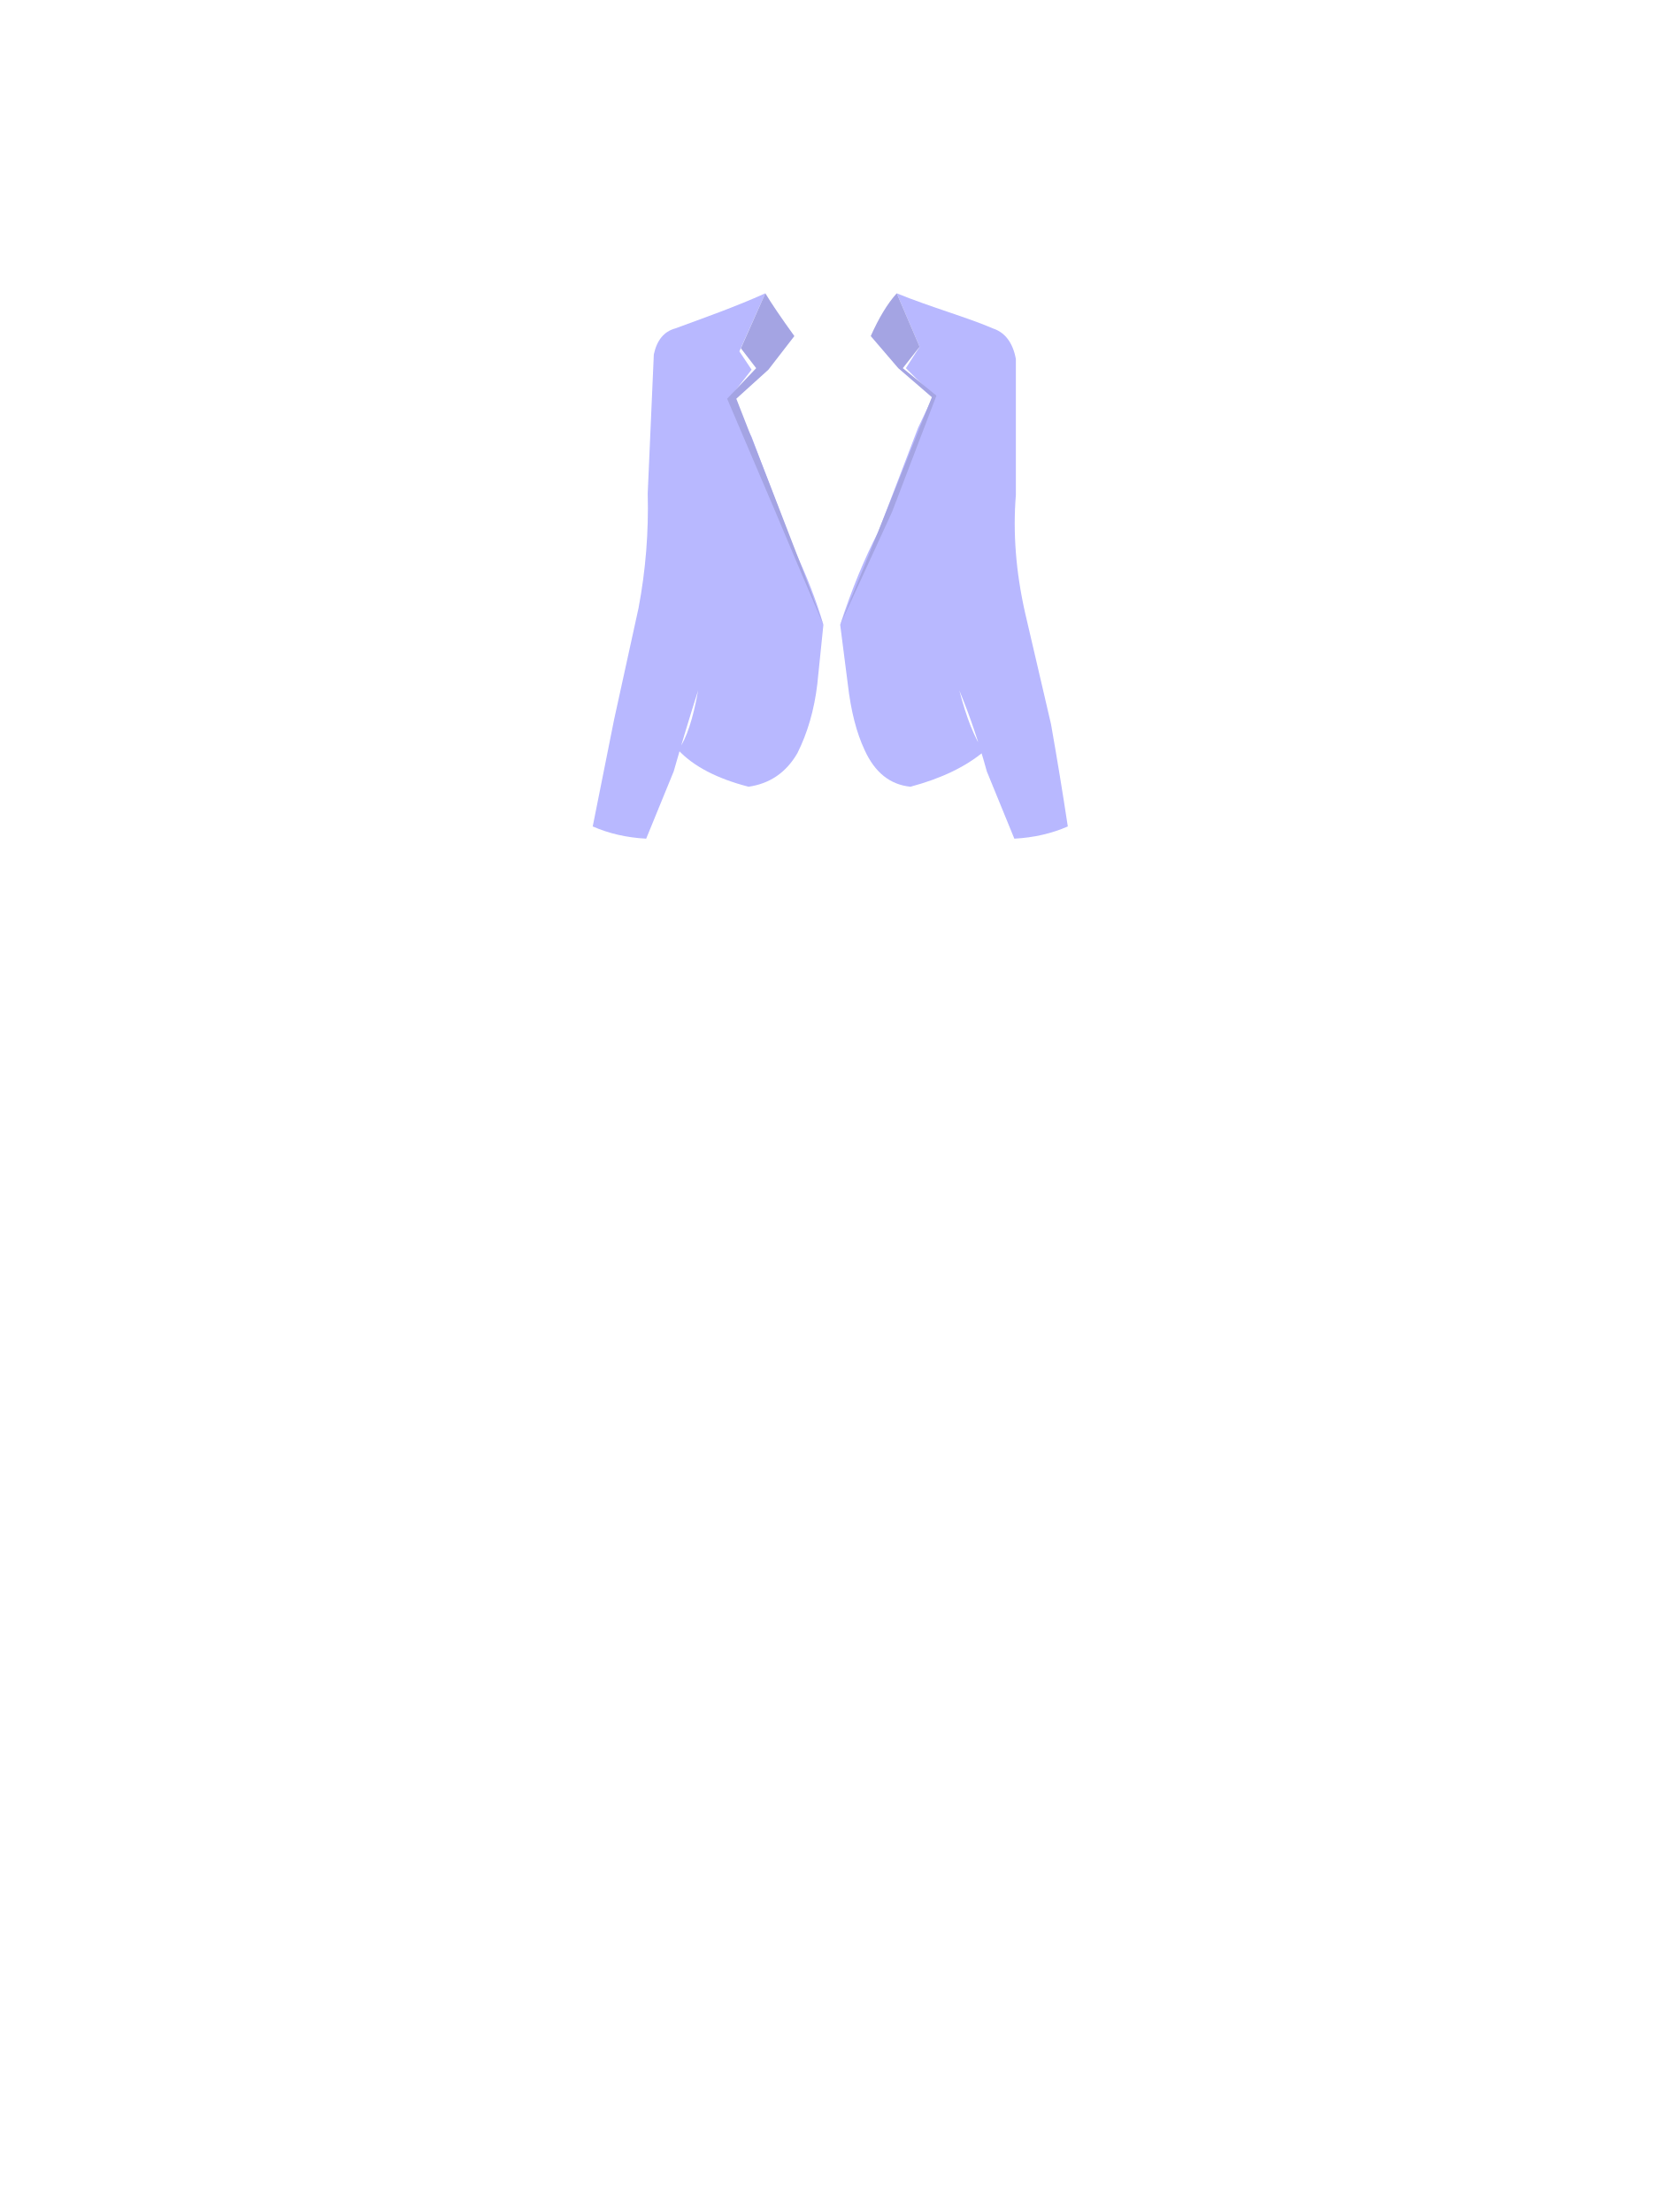
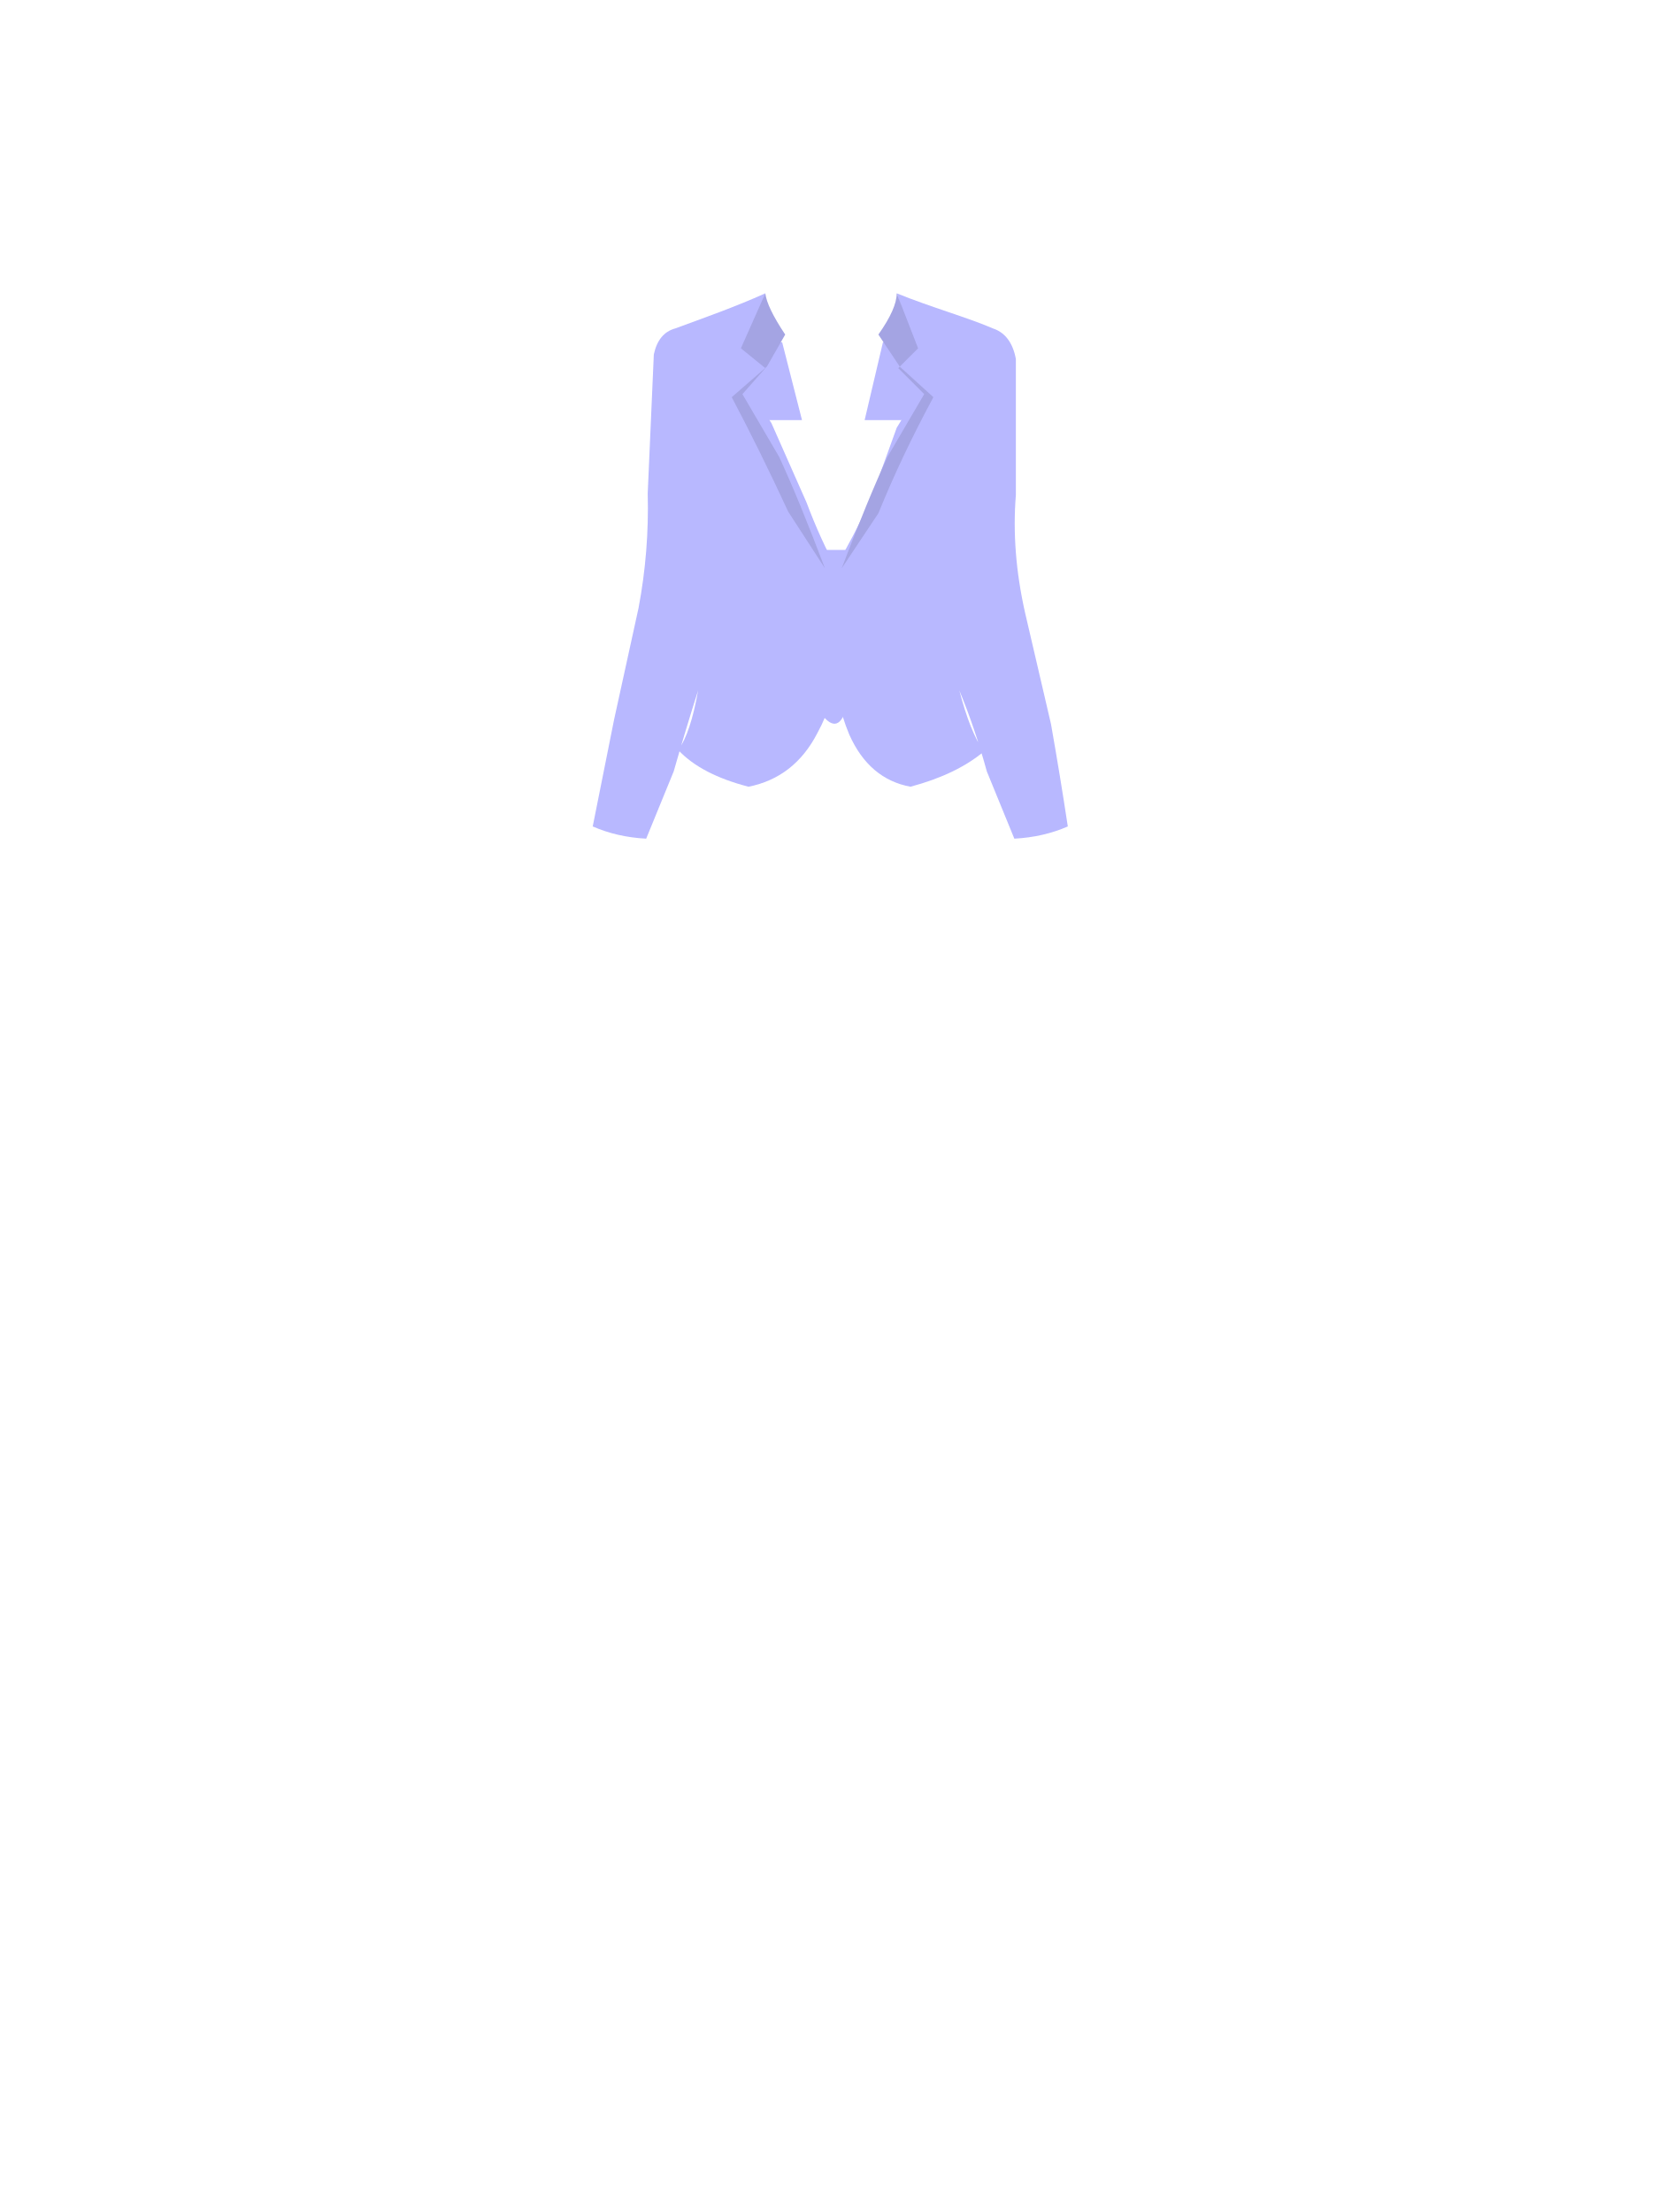
<svg xmlns="http://www.w3.org/2000/svg" viewBox="0 0 1086 1448" width="1086" height="1448">
  <g fill="#b8b8ff">
-     <path d="M501 192  C481 201 461 208 442 215  Q431 218 428 232  L424 323 Q425 361 418 398  L402 471 Q394 511 388 541  Q404 548 423 549  L441 505 Q449 477 457 452  Q452 480 444 491  Q459 507 490 515  Q511 512 522 493  Q532 473 535 448  L539 409  Q532 385 520 360  L492 286  L478 260  L492 242 L484 230 L501 192 Z" />
-     <path d="M587 192  C609 201 634 208 650 215  Q662 219 665 235  L665 324 Q662 361 671 401  L688 474 Q694 508 699 541  Q683 548 664 549  L646 505 Q638 476 628 452  Q635 479 644 492  Q626 507 596 515  Q576 513 566 491  Q558 474 555 448  L550 409 Q561 375 575 348  L601 280 L611 259 L593 241 L602 227 L587 192 Z" />
+     <path d="M501 192 C481 201 461 208 442 215 Q431 218 428 232 L424 323 Q425 361 418 398 L402 471 Q394 511 388 541 Q404 548 423 549 L441 505 Q449 477 457 452 Q452 480 444 491 Q459 507 490 515 Q520 509 535 480 Q547 458 548 435 L548 373 Q537 353 528 329 L505 277 L485 246 L501 192 Z" />
+     <path d="M587 192 C609 201 634 208 650 215 Q662 219 665 235 L665 324 Q662 361 671 401 L688 474 Q694 508 699 541 Q683 548 664 549 L646 505 Q638 476 628 452 Q635 479 644 492 Q626 507 596 515 Q569 510 556 481 Q546 457 546 432 L546 373 Q559 351 570 327 L587 280 L606 249 L587 192 Z" />
+   </g>
+   <g fill="#b8b8ff">
+     <path d="M485 226 L512 224 L525 275 L482 275 Z" />
+     <path d="M578 224 L603 226 L613 275 L566 275 Z" />
+     <path d="M535 360 L555 360 L554 464 Q548 483 536 465 Z" />
  </g>
  <g fill="#a4a4e3">
-     <path d="M501 192  Q507 202 520 220  L503 242  L482 261  Q504 317 524 369  L539 409  Q518 360 508 336  L476 261  L495 241  L485 228 Z" />
-     <path d="M587 192  Q578 202 570 220  L588 241  L610 260  Q587 318 566 370  L550 409  Q573 359 584 335  L613 259  L591 241  L602 227 Z" />
+     <path d="M501 192 Q502 201 514 219 L502 240 L479 260 Q497 294 516 335 L540 372 Q523 327 510 299 L486 258 L501 241 L485 228 Z" />
+     <path d="M587 192 Q587 202 575 219 L589 240 L611 260 Q590 299 575 336 L551 372 Q568 327 581 299 L605 258 L588 241 L601 228 Z" />
  </g>
</svg>
